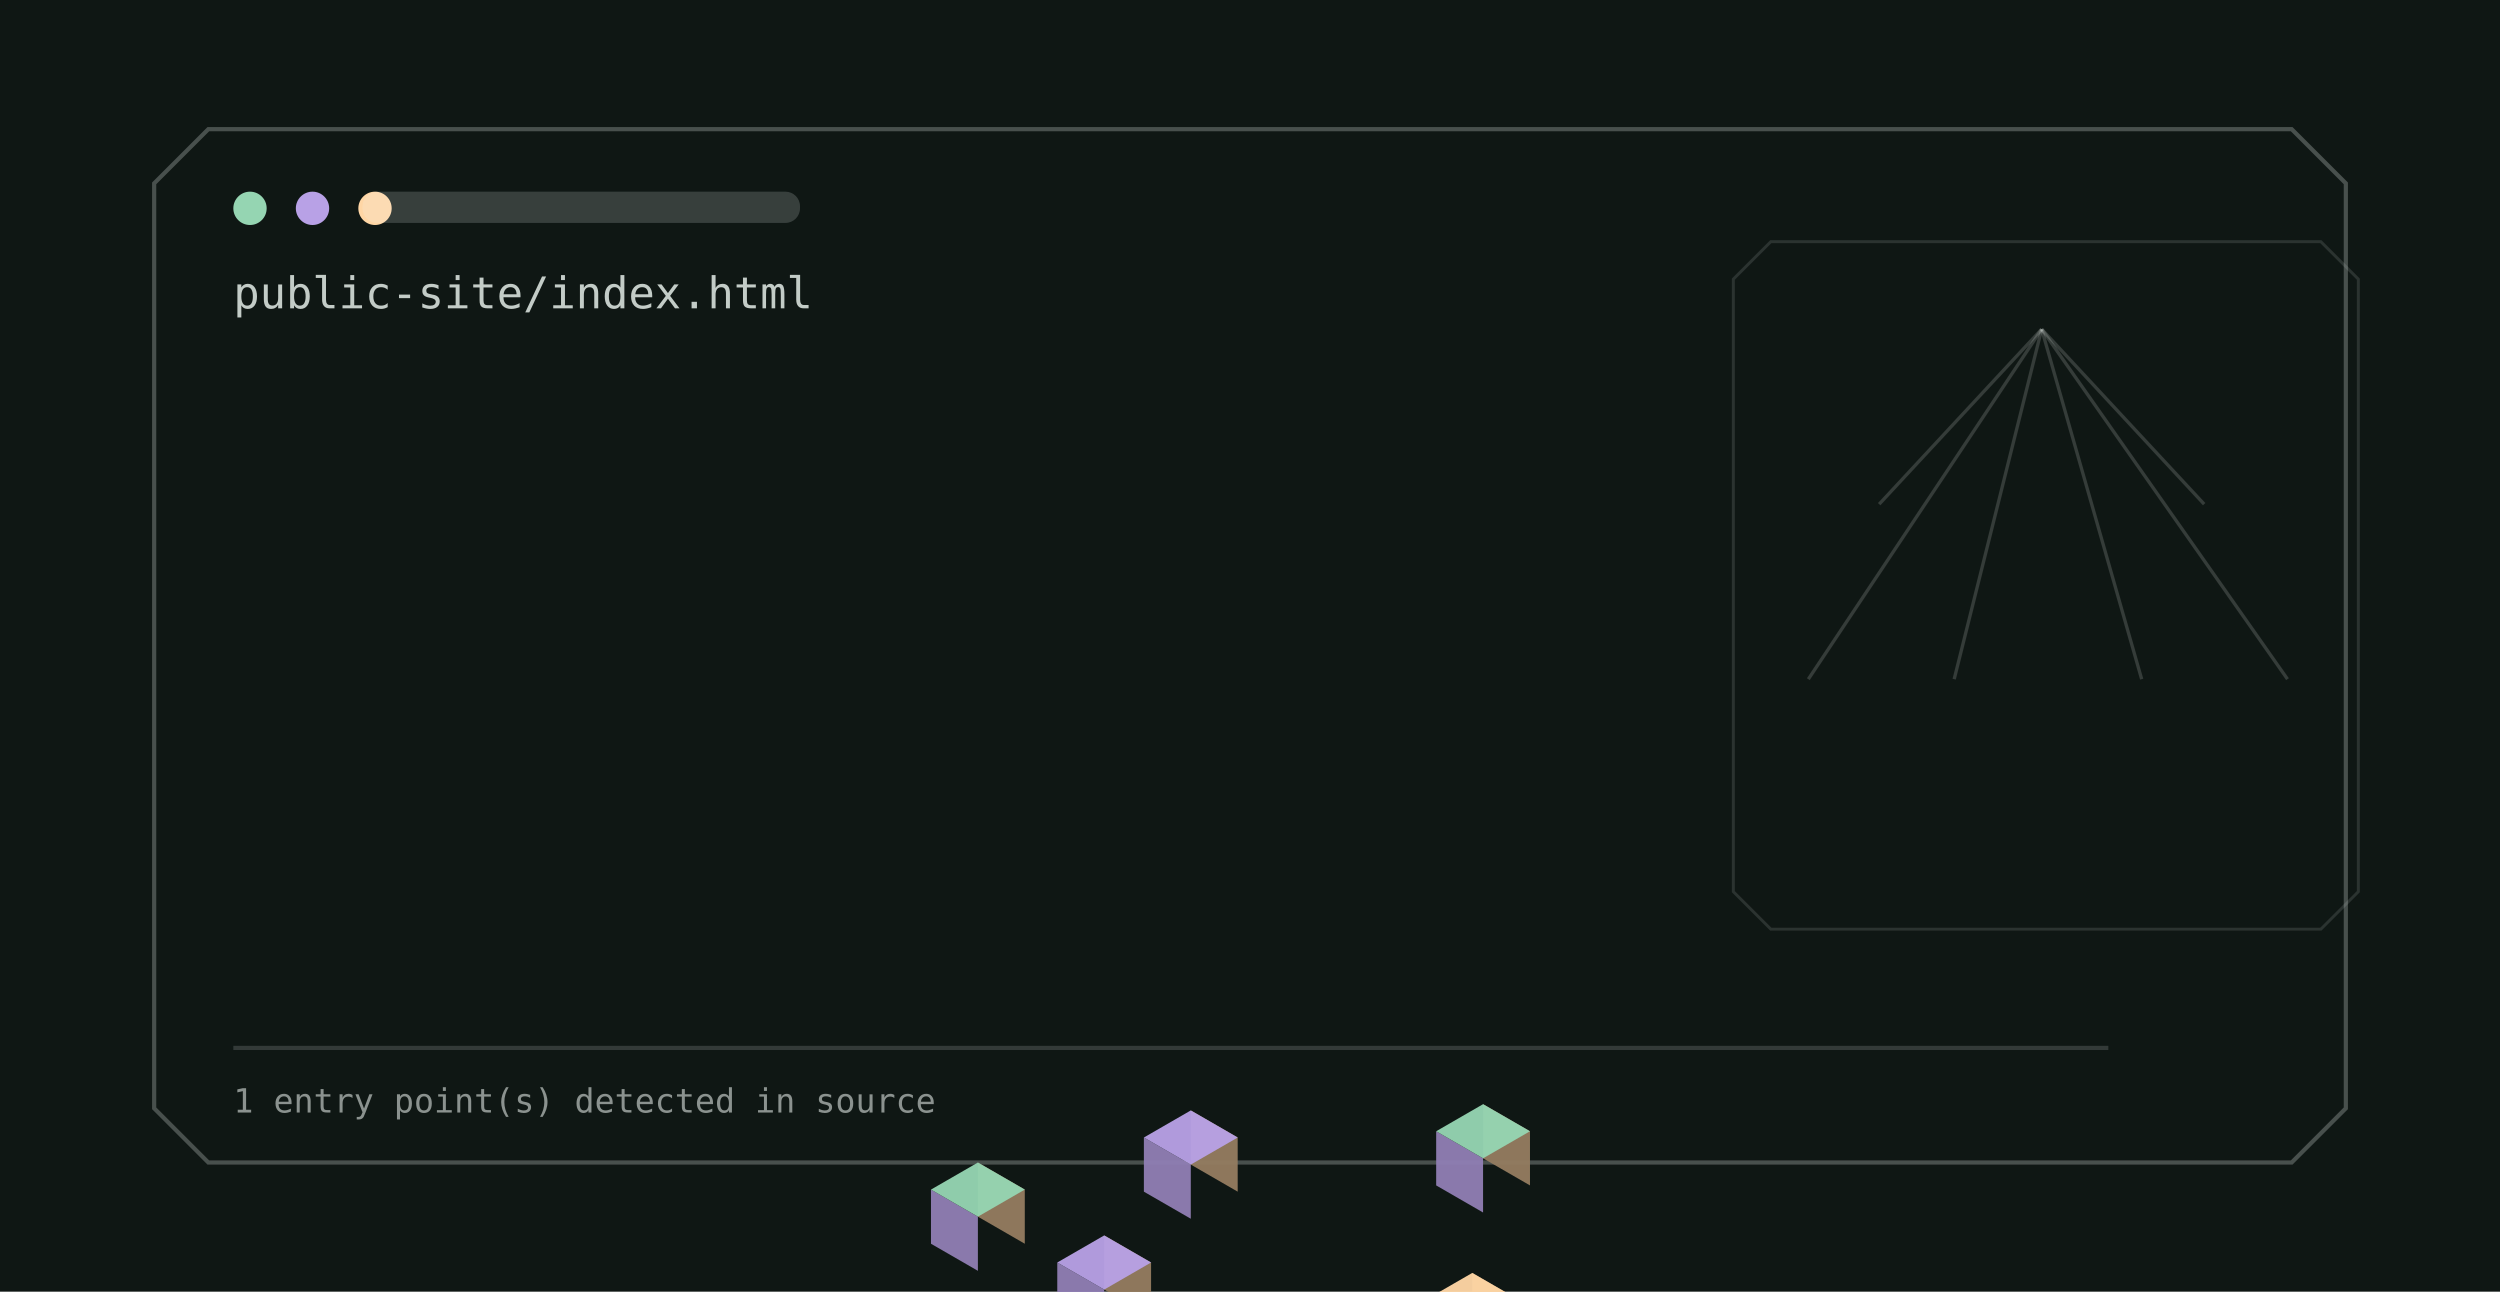
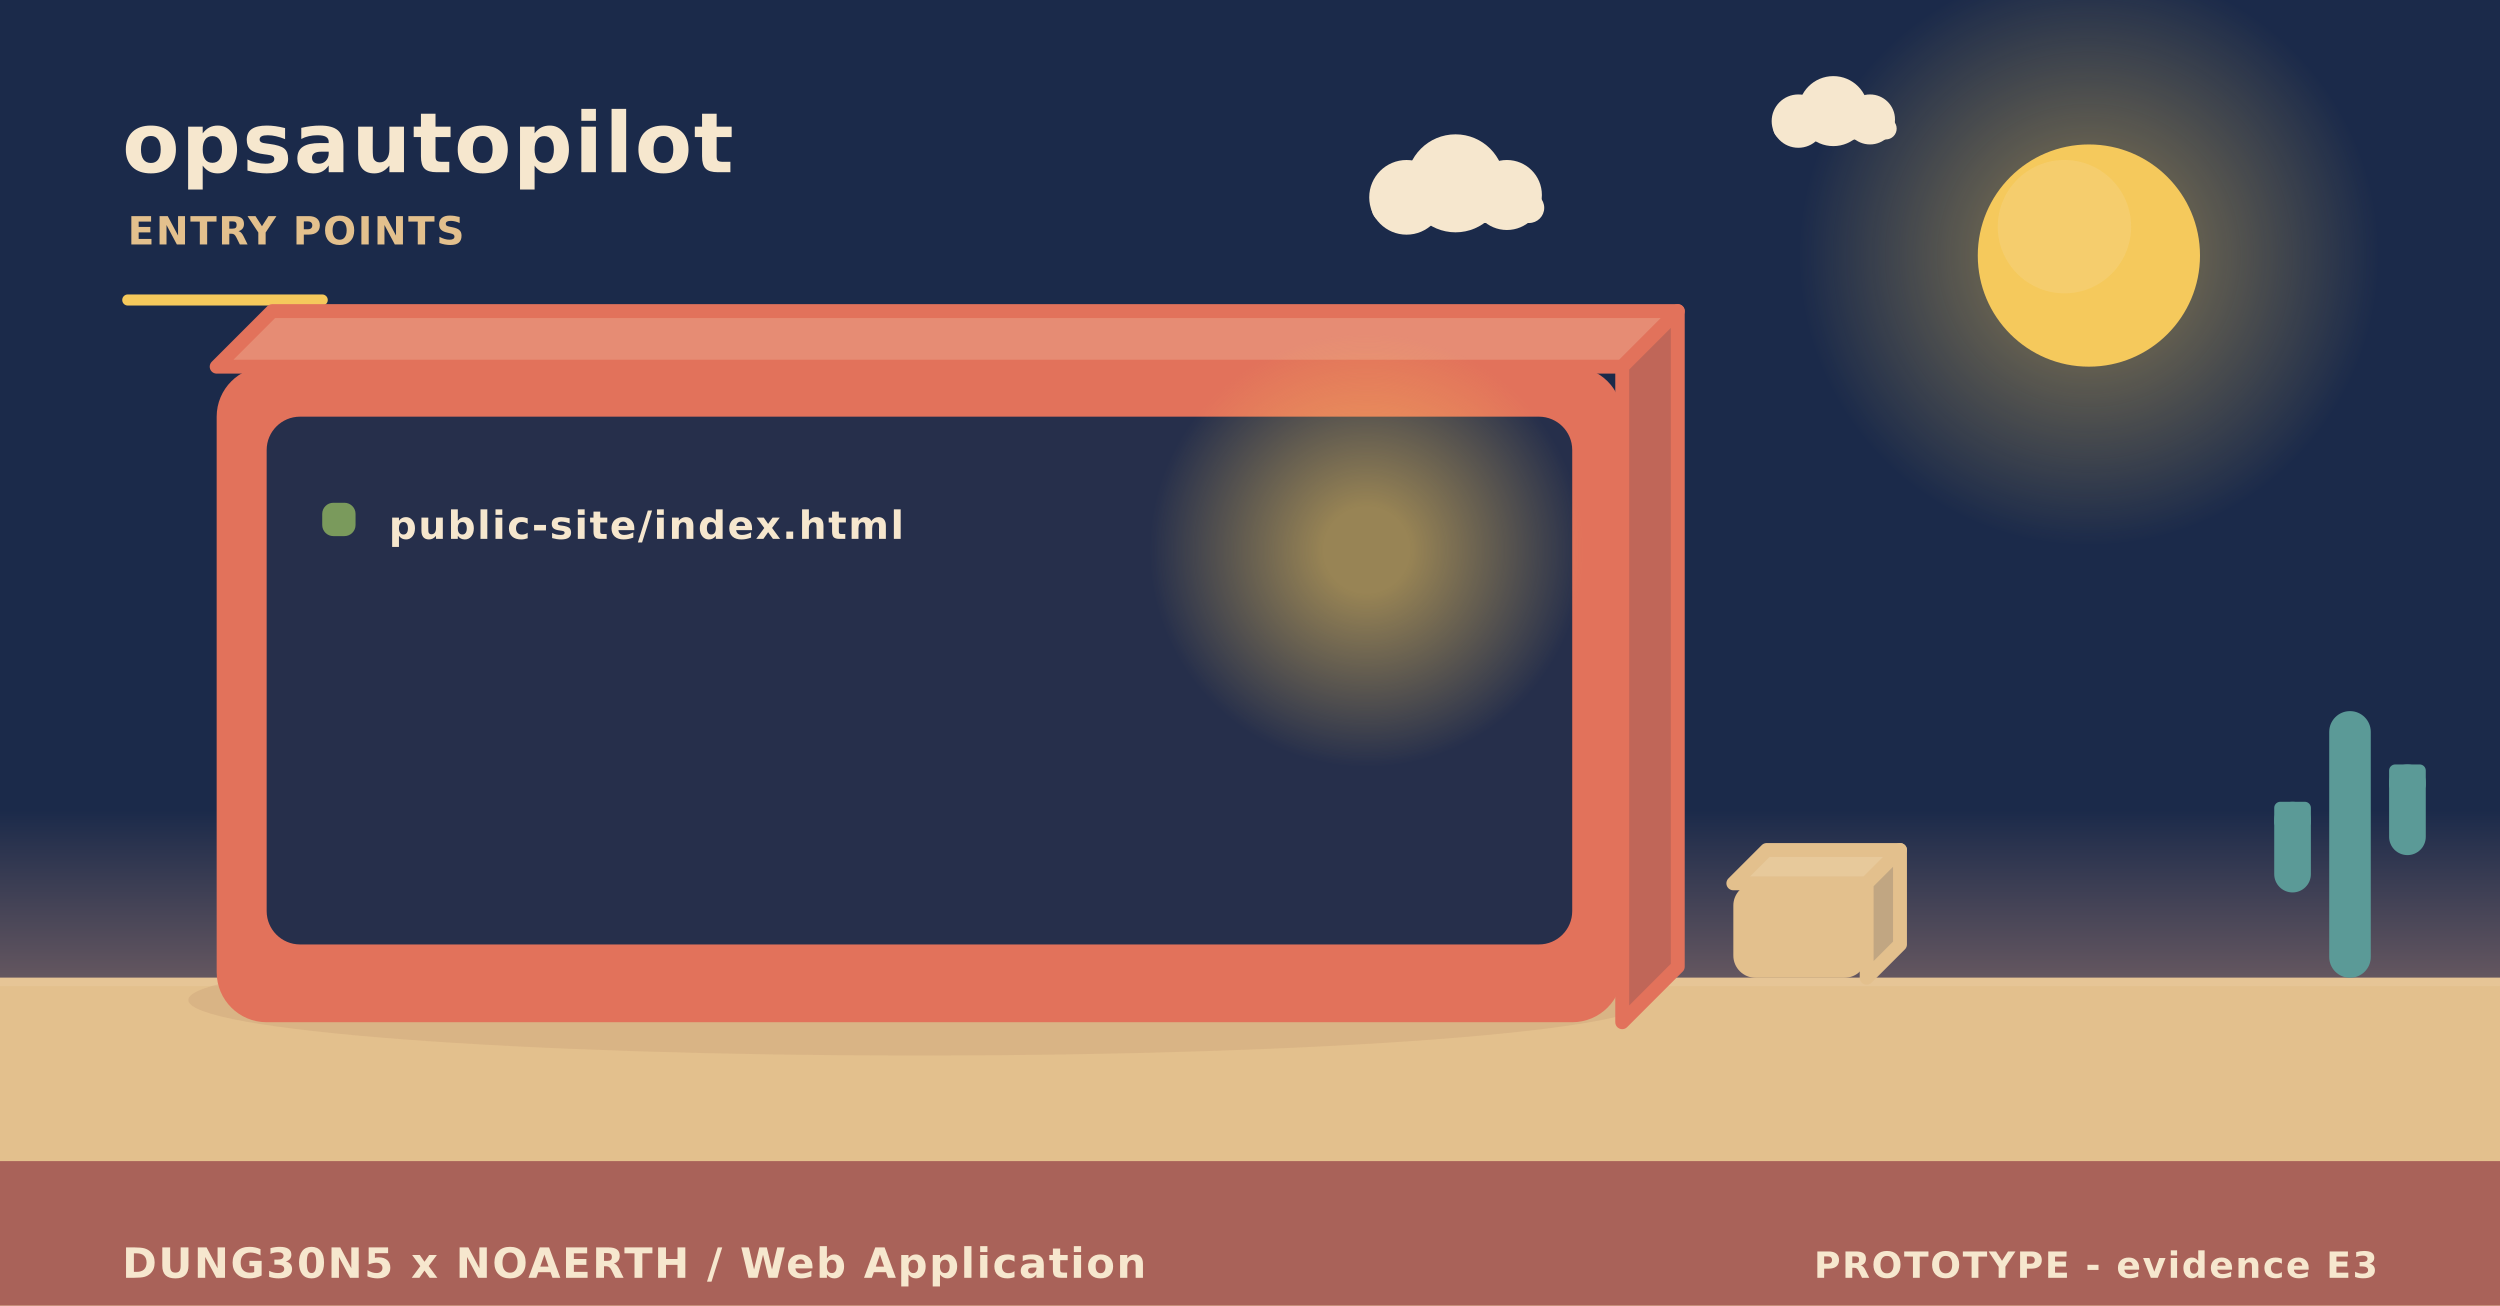
- <svg xmlns="http://www.w3.org/2000/svg" viewBox="0 0 1200 620" width="1200" height="620" role="img" aria-label="opsautopilot command surface">
-   <rect width="1200" height="620" fill="#0f1714" />
-   <defs>
-     <linearGradient id="gt" x1="0" y1="0" x2="1" y2="1">
-       <stop offset="0%" stop-color="#95d5b2" />
-       <stop offset="100%" stop-color="#b8a1e6" />
-     </linearGradient>
-   </defs>
-   <path d="M100.00,62.00 H1100.00 L1126.00,88.00 V532.00 L1100.00,558.00 H100.00 L74.00,532.00 V88.00 Z" fill="none" stroke="rgba(240,248,244,0.300)" stroke-width="2.00" opacity="0.85" />
-   <circle cx="120.00" cy="100.00" r="8.00" fill="#95d5b2" opacity="1.00" />
-   <circle cx="150.00" cy="100.00" r="8.00" fill="#b8a1e6" opacity="1.00" />
-   <circle cx="180.00" cy="100.00" r="8.00" fill="#ffd6a5" opacity="1.00" />
-   <rect x="174.00" y="92.00" width="210.00" height="15.00" rx="7.00" fill="rgba(240,248,244,0.180)" opacity="1.00" />
-   <text x="112" y="148" font-family="ui-monospace,SFMono-Regular,Menlo,monospace" font-size="21" fill="rgba(240,248,244,0.800)">public-site/index.html</text>
-   <path d="M850.00,116.00 H1114.00 L1132.00,134.00 V428.00 L1114.00,446.00 H850.00 L832.00,428.00 V134.00 Z" fill="none" stroke="rgba(240,248,244,0.180)" stroke-width="1.40" opacity="0.70" />
-   <line x1="980.00" y1="158.00" x2="902.00" y2="242.00" stroke="rgba(240,248,244,0.300)" stroke-width="1.60" opacity="0.55" />
-   <line x1="980.00" y1="158.00" x2="1058.00" y2="242.00" stroke="rgba(240,248,244,0.300)" stroke-width="1.60" opacity="0.55" />
-   <line x1="980.00" y1="158.00" x2="868.00" y2="326.00" stroke="rgba(240,248,244,0.300)" stroke-width="1.60" opacity="0.55" />
-   <line x1="980.00" y1="158.00" x2="938.00" y2="326.00" stroke="rgba(240,248,244,0.300)" stroke-width="1.60" opacity="0.55" />
-   <line x1="980.00" y1="158.00" x2="1028.00" y2="326.00" stroke="rgba(240,248,244,0.300)" stroke-width="1.60" opacity="0.55" />
-   <line x1="980.00" y1="158.00" x2="1098.00" y2="326.00" stroke="rgba(240,248,244,0.300)" stroke-width="1.60" opacity="0.55" />
-   <polygon points="711.87,556.00 734.39,569.00 734.39,543.00 711.87,530.00" fill="#947c60" opacity="0.95" />
-   <polygon points="689.36,569.00 711.87,582.00 711.87,556.00 689.36,543.00" fill="#907eb3" opacity="0.95" />
-   <polygon points="711.87,530.00 734.39,543.00 711.87,556.00 689.36,543.00" fill="#95d5b2" opacity="0.95" />
-   <polygon points="571.58,559.00 594.09,572.00 594.09,546.00 571.58,533.00" fill="#947c60" opacity="0.95" />
-   <polygon points="549.06,572.00 571.58,585.00 571.58,559.00 549.06,546.00" fill="#907eb3" opacity="0.95" />
-   <polygon points="571.58,533.00 594.09,546.00 571.58,559.00 549.06,546.00" fill="#b8a1e6" opacity="0.95" />
-   <polygon points="706.68,637.00 729.19,650.00 729.19,624.00 706.68,611.00" fill="#947c60" opacity="0.95" />
-   <polygon points="684.16,650.00 706.68,663.00 706.68,637.00 684.16,624.00" fill="#907eb3" opacity="0.95" />
-   <polygon points="706.68,611.00 729.19,624.00 706.68,637.00 684.16,624.00" fill="#ffd6a5" opacity="0.95" />
-   <polygon points="469.39,584.00 491.90,597.00 491.90,571.00 469.39,558.00" fill="#947c60" opacity="0.95" />
-   <polygon points="446.87,597.00 469.39,610.00 469.39,584.00 446.87,571.00" fill="#907eb3" opacity="0.95" />
-   <polygon points="469.39,558.00 491.90,571.00 469.39,584.00 446.87,571.00" fill="#95d5b2" opacity="0.95" />
-   <polygon points="530.01,619.00 552.52,632.00 552.52,606.00 530.01,593.00" fill="#947c60" opacity="0.95" />
-   <polygon points="507.49,632.00 530.01,645.00 530.01,619.00 507.49,606.00" fill="#907eb3" opacity="0.95" />
-   <polygon points="530.01,593.00 552.52,606.00 530.01,619.00 507.49,606.00" fill="#b8a1e6" opacity="0.95" />
-   <polygon points="607.95,664.00 630.47,677.00 630.47,651.00 607.95,638.00" fill="#947c60" opacity="0.95" />
-   <polygon points="585.43,677.00 607.95,690.00 607.95,664.00 585.43,651.00" fill="#907eb3" opacity="0.95" />
-   <polygon points="607.95,638.00 630.47,651.00 607.95,664.00 585.43,651.00" fill="#ffd6a5" opacity="0.95" />
-   <polygon points="668.57,699.00 691.09,712.00 691.09,686.00 668.57,673.00" fill="#947c60" opacity="0.95" />
-   <polygon points="646.05,712.00 668.57,725.00 668.57,699.00 646.05,686.00" fill="#907eb3" opacity="0.95" />
-   <polygon points="668.57,673.00 691.09,686.00 668.57,699.00 646.05,686.00" fill="#95d5b2" opacity="0.95" />
-   <rect x="112.00" y="502.00" width="900.00" height="2.00" rx="0.00" fill="rgba(240,248,244,0.160)" opacity="1.00" />
-   <text x="112" y="534" font-family="ui-monospace,Menlo,monospace" font-size="16" fill="rgba(240,248,244,0.550)">1 entry point(s) detected in source</text>
+ <svg xmlns="http://www.w3.org/2000/svg" width="900" height="470" viewBox="0 0 900 470" role="img" aria-label="opsautopilot - how it is operated">
+   <linearGradient id="skyt" x1="0" y1="0" x2="0" y2="1">
+     <stop offset="0" stop-color="#1b2a4a" />
+     <stop offset="0.62" stop-color="#1b2a4a" />
+     <stop offset="1" stop-color="#f3ad8a" />
+   </linearGradient>
+   <rect width="900" height="470" fill="url(#skyt)" />
+   <radialGradient id="sunt">
+     <stop offset="0.35" stop-color="#f5c95c" stop-opacity="0.34" />
+     <stop offset="1" stop-color="#f5c95c" stop-opacity="0" />
+   </radialGradient>
+   <circle cx="752" cy="92" r="104" fill="url(#sunt)" />
+   <circle cx="752" cy="92" r="40" fill="#f5c95c" />
+   <circle cx="743.2" cy="81.6" r="24" fill="#f5d27e" opacity="0.5" />
+   <g>
+     <circle cx="524" cy="66" r="17.64" fill="#f6e7ce" />
+     <circle cx="506.36" cy="71.04" r="13.44" fill="#f6e7ce" />
+     <circle cx="542.48" cy="70.2" r="12.6" fill="#f6e7ce" />
+     <rect x="493.76" y="69.36" width="62.16" height="10.92" rx="5.46" fill="#f6e7ce" />
+   </g>
+   <g>
+     <circle cx="660" cy="40" r="12.6" fill="#f6e7ce" />
+     <circle cx="647.4" cy="43.6" r="9.6" fill="#f6e7ce" />
+     <circle cx="673.2" cy="43" r="9" fill="#f6e7ce" />
+     <rect x="638.4" y="42.4" width="44.4" height="7.8" rx="3.9" fill="#f6e7ce" />
+   </g>
+   <rect x="0" y="352" width="900" height="118" fill="#e3c08d" />
+   <rect x="0" y="352" width="900" height="3" fill="#e6c596" />
+   <text x="44" y="62" font-family="Verdana,DejaVu Sans,sans-serif" font-size="30" font-weight="700" letter-spacing="0.6" fill="#f6e7ce" text-anchor="start">opsautopilot</text>
+   <text x="46" y="88" font-family="Verdana,DejaVu Sans,sans-serif" font-size="14" font-weight="700" letter-spacing="0.6" fill="#e3c08d" text-anchor="start">ENTRY POINTS</text>
+   <rect x="44" y="106" width="74" height="4" rx="2" fill="#f5c95c" />
+   <ellipse cx="331" cy="360" rx="263.2" ry="20" fill="rgba(138,90,68,0.11)" />
+   <path d="M78,132 L584,132 L604,112 L98,112 Z" fill="#e68c74" stroke="#e2725b" stroke-width="5" stroke-linejoin="round" />
+   <path d="M584,132 L604,112 L604,348 L584,368 Z" fill="#c06658" stroke="#e2725b" stroke-width="5" stroke-linejoin="round" />
+   <rect x="78" y="132" width="506" height="236" rx="18" fill="#e2725b" />
+   <rect x="96" y="150" width="470" height="190" rx="12" fill="#1b2a4a" opacity="0.94" />
+   <radialGradient id="lamp73998">
+     <stop offset="0.2" stop-color="#f5c95c" stop-opacity="0.55" />
+     <stop offset="1" stop-color="#f5c95c" stop-opacity="0" />
+   </radialGradient>
+   <circle cx="492" cy="198" r="78" fill="url(#lamp73998)" />
+   <rect x="116" y="181" width="12" height="12" rx="4" fill="#7a9a5c" />
+   <text x="140" y="194" font-family="Verdana,DejaVu Sans,sans-serif" font-size="14" font-weight="700" letter-spacing="0.6" fill="#f6e7ce" text-anchor="start">public-site/index.html</text>
+   <path d="M624,318 L672,318 L684,306 L636,306 Z" fill="#e7c99b" stroke="#e3c08d" stroke-width="5" stroke-linejoin="round" />
+   <path d="M672,318 L684,306 L684,340 L672,352 Z" fill="#c1a682" stroke="#e3c08d" stroke-width="5" stroke-linejoin="round" />
+   <rect x="624" y="318" width="48" height="34" rx="8" fill="#e3c08d" />
+   <rect x="838.52" y="256" width="14.96" height="96" rx="7.48" fill="#5b9a97" />
+   <rect x="818.72" y="288.64" width="13.2" height="32.64" rx="6.6" fill="#5b9a97" />
+   <rect x="818.72" y="288.64" width="13.2" height="9.6" rx="2.2" fill="#5b9a97" />
+   <rect x="860.08" y="275.2" width="13.2" height="32.64" rx="6.6" fill="#5b9a97" />
+   <rect x="860.08" y="275.2" width="13.2" height="9.6" rx="2.2" fill="#5b9a97" />
+   <rect x="0" y="418" width="900" height="52" rx="0" fill="#a65c56" opacity="0.94" />
+   <text x="44" y="460" font-family="Verdana,DejaVu Sans,sans-serif" font-size="15" font-weight="700" letter-spacing="0.6" fill="#f6e7ce" text-anchor="start">DUNG30N5 x NOAERTH  /  Web Application</text>
+   <text x="856" y="460" font-family="Verdana,DejaVu Sans,sans-serif" font-size="13" font-weight="700" letter-spacing="0.6" fill="#f6e7ce" text-anchor="end">PROTOTYPE  -  evidence E3</text>
</svg>
